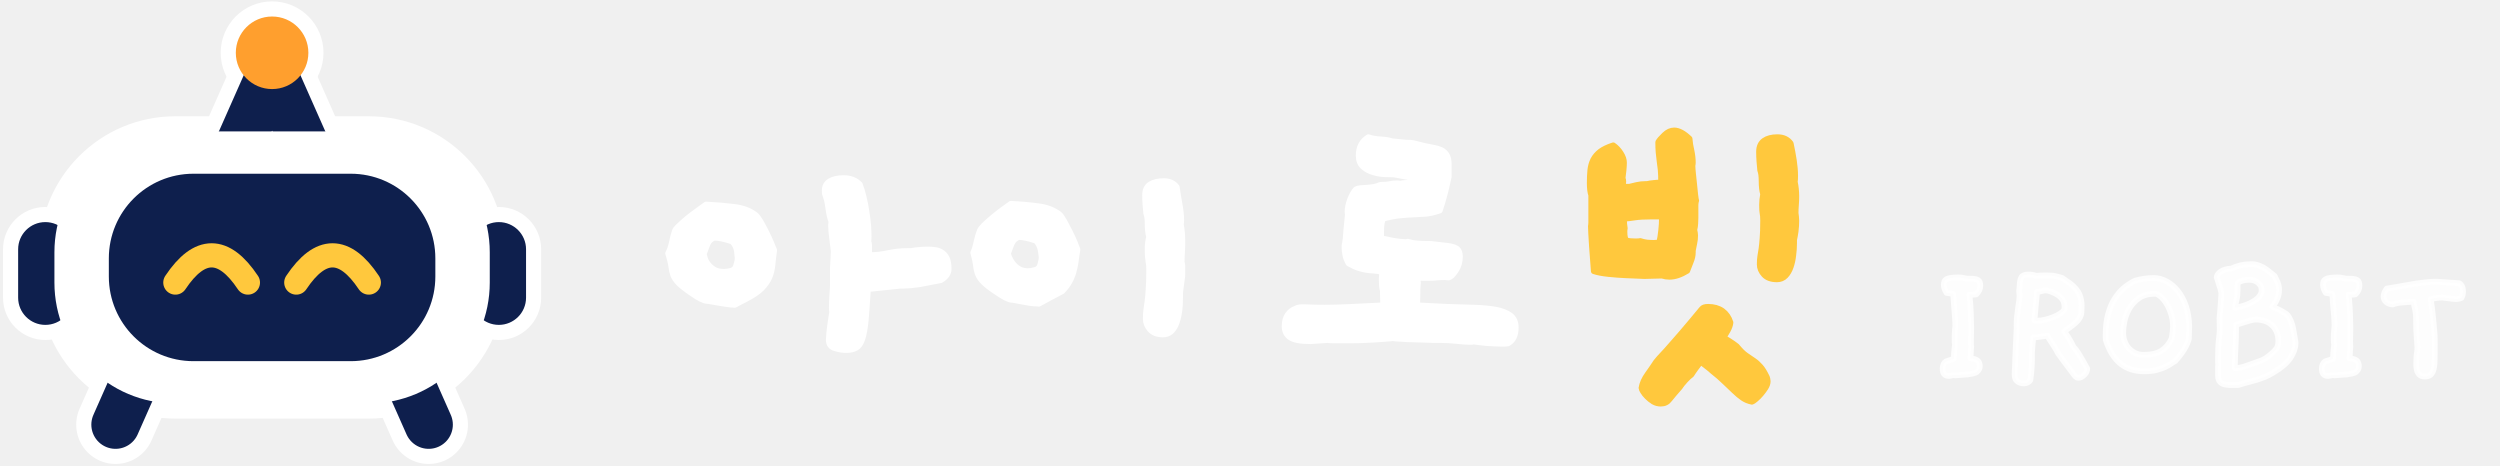
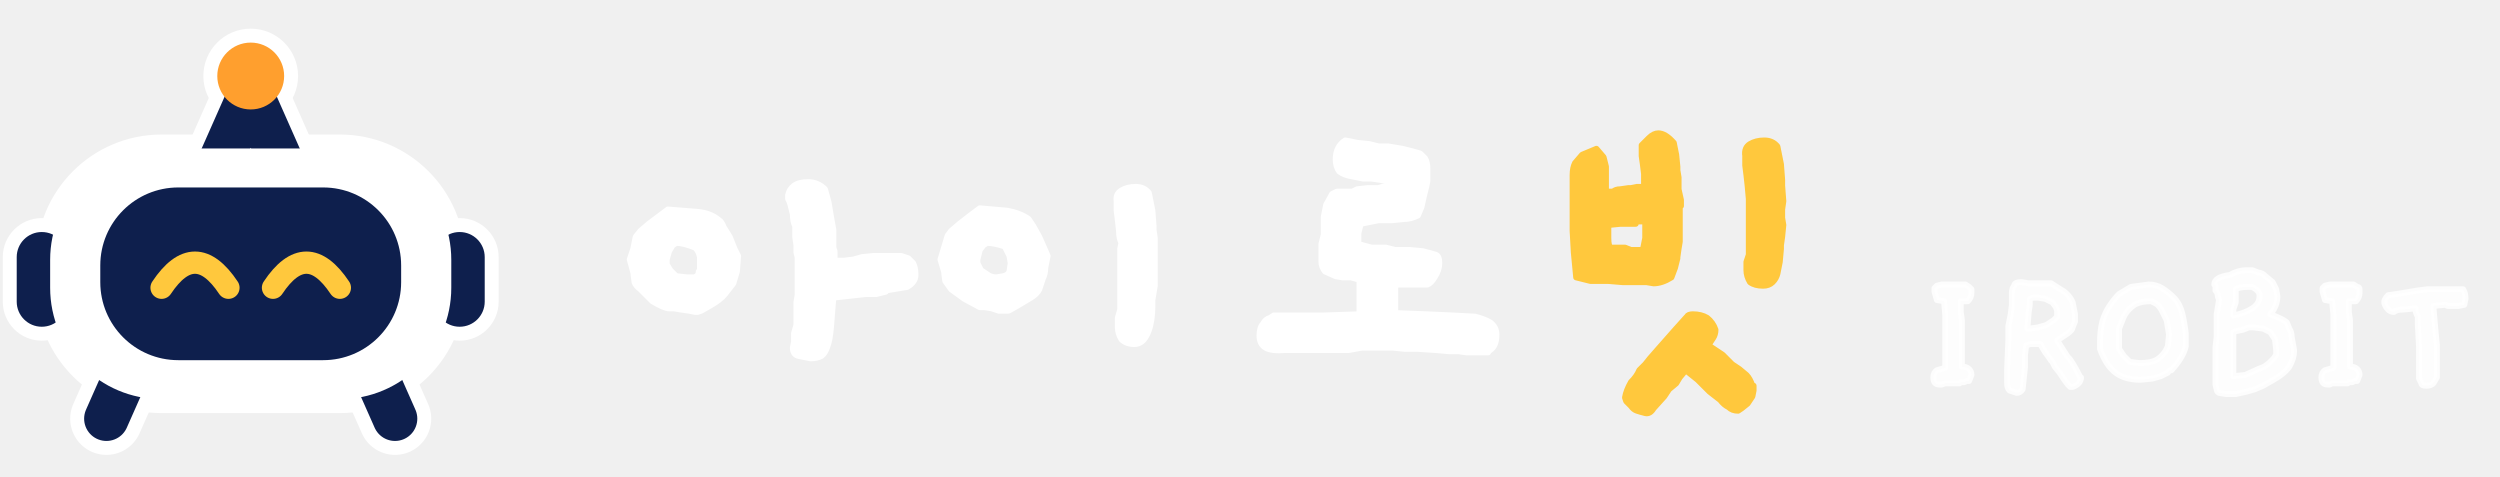
- <svg xmlns="http://www.w3.org/2000/svg" viewBox="0 0 215 40" role="img" aria-label="아이로빗">
-   <view id="wordmark" viewBox="55 0 159 40" preserveAspectRatio="xMinYMid meet" />
-   <view id="symbol" viewBox="0 0 48 40" preserveAspectRatio="xMidYMid meet" />
-   <g transform="translate(0 10) scale(0.26) translate(-10 -57)">
-     <g stroke="#FFFFFF" stroke-width="10" fill="#FFFFFF" stroke-linejoin="round">
+ <svg xmlns="http://www.w3.org/2000/svg" aria-label="아이로빗" viewBox="0 0 210 40">
+   <view id="wordmark" preserveAspectRatio="xMinYMid meet" viewBox="51 0 158 40" />
+   <view id="symbol" preserveAspectRatio="xMidYMid meet" viewBox="0 0 44 40" />
+   <g transform="translate(0 11.3) scale(0.234) translate(-10 -57)">
+     <g fill="#fff" stroke="#fff" stroke-linejoin="round" stroke-width="10">
      <circle cx="100" cy="36" r="12" />
-       <rect x="16" y="92" width="18" height="34" rx="9" />
-       <rect x="166" y="92" width="18" height="34" rx="9" />
-       <rect x="28" y="62" width="144" height="90" rx="40" />
+       <rect width="18" height="34" x="16" y="92" rx="9" />
+       <rect width="18" height="34" x="166" y="92" rx="9" />
+       <rect width="144" height="90" x="28" y="62" rx="40" />
    </g>
-     <line x1="100" y1="42" x2="48.21" y2="159" stroke="#FFFFFF" stroke-width="26" stroke-linecap="round" />
-     <line x1="100" y1="42" x2="151.79" y2="159" stroke="#FFFFFF" stroke-width="26" stroke-linecap="round" />
-     <line x1="100" y1="42" x2="48.21" y2="159" stroke="#0E1F4D" stroke-width="16" stroke-linecap="round" />
-     <line x1="100" y1="42" x2="151.79" y2="159" stroke="#0E1F4D" stroke-width="16" stroke-linecap="round" />
-     <circle cx="100" cy="36" r="12" fill="#FF9F2E" />
-     <rect x="16" y="92" width="18" height="34" rx="9" fill="#0E1F4D" />
-     <rect x="166" y="92" width="18" height="34" rx="9" fill="#0E1F4D" />
-     <rect x="28" y="62" width="144" height="90" rx="40" fill="#FFFFFF" />
-     <rect x="46" y="76" width="108" height="62" rx="28" fill="#0E1F4D" />
-     <path d="M68 112 Q80 94 92 112" stroke="#FFC83D" stroke-width="8" fill="none" stroke-linecap="round" />
-     <path d="M108 112 Q120 94 132 112" stroke="#FFC83D" stroke-width="8" fill="none" stroke-linecap="round" />
+     <path stroke="#fff" stroke-linecap="round" stroke-width="26" d="M100 42 48.2 159M100 42l51.8 117" />
+     <path stroke="#0e1f4d" stroke-linecap="round" stroke-width="16" d="M100 42 48.2 159M100 42l51.8 117" />
+     <circle cx="100" cy="36" r="12" fill="#ff9f2e" />
+     <rect width="18" height="34" x="16" y="92" fill="#0e1f4d" rx="9" />
+     <rect width="18" height="34" x="166" y="92" fill="#0e1f4d" rx="9" />
+     <rect width="144" height="90" x="28" y="62" fill="#fff" rx="40" />
+     <rect width="108" height="62" x="46" y="76" fill="#0e1f4d" rx="28" />
+     <path fill="none" stroke="#ffc83d" stroke-linecap="round" stroke-width="8" d="M68 112q12-18 24 0m16 0q12-18 24 0" />
  </g>
-   <path d="M79.09 24.44L80.91 24.09Q81.58 23.70 81.58 23.13L81.58 23.13Q81.58 22.52 81.41 22.18Q81.23 21.85 80.96 21.69Q80.69 21.53 80.38 21.50Q80.08 21.46 79.86 21.46L79.86 21.46Q79.41 21.46 79.02 21.50Q78.64 21.53 78.38 21.59L78.38 21.59L78.10 21.59Q77.58 21.59 77.17 21.64Q76.75 21.69 76.37 21.77Q75.98 21.85 75.60 21.90Q75.22 21.94 74.74 21.94L74.74 21.94L74.74 21.43Q74.74 21.24 74.74 21.08Q74.74 20.92 74.67 20.76L74.67 20.76Q74.70 20.66 74.70 20.34L74.70 20.34Q74.70 19.96 74.66 19.38Q74.61 18.81 74.51 18.18Q74.42 17.56 74.27 16.95Q74.13 16.34 73.94 15.86L73.94 15.86Q73.42 15.32 72.56 15.32L72.56 15.32Q71.79 15.32 71.36 15.59Q70.93 15.86 70.93 16.38L70.93 16.38Q70.93 16.57 70.94 16.65Q70.96 16.73 71.01 16.86Q71.06 16.98 71.12 17.22Q71.18 17.46 71.25 17.98L71.25 17.98Q71.34 18.65 71.50 19.03L71.50 19.03Q71.50 19.10 71.49 19.18Q71.47 19.26 71.47 19.35L71.47 19.35Q71.47 19.58 71.50 19.91Q71.54 20.25 71.58 20.60Q71.63 20.95 71.66 21.24Q71.70 21.53 71.70 21.62L71.70 21.62Q71.70 21.82 71.68 22.15Q71.66 22.49 71.63 23.03L71.63 23.03L71.63 24.34L71.63 24.47Q71.63 24.57 71.62 24.81Q71.60 25.05 71.58 25.37Q71.57 25.69 71.55 25.99Q71.54 26.30 71.54 26.49L71.54 26.49Q71.54 26.58 71.55 26.68Q71.57 26.78 71.57 26.84L71.57 26.84Q71.54 27 71.49 27.34Q71.44 27.67 71.39 28.02Q71.34 28.38 71.31 28.71Q71.28 29.05 71.28 29.24L71.28 29.24Q71.28 29.78 71.79 29.94Q72.30 30.10 72.78 30.10L72.78 30.10Q73.30 30.10 73.63 29.91Q73.97 29.72 74.16 29.14Q74.35 28.57 74.45 27.54Q74.54 26.52 74.64 24.86L74.64 24.86L77.42 24.57L77.65 24.57Q77.90 24.57 78.27 24.54Q78.64 24.50 79.09 24.44L79.09 24.44ZM66.58 21.53L66.58 21.53Q66.51 21.34 66.32 20.89Q66.13 20.44 65.89 19.96Q65.65 19.48 65.41 19.06Q65.17 18.65 64.98 18.49L64.98 18.49Q64.27 17.94 63.17 17.80Q62.06 17.66 60.72 17.59L60.72 17.59Q60.37 17.85 59.92 18.17Q59.47 18.49 59.07 18.82Q58.67 19.16 58.37 19.45Q58.06 19.74 58.03 19.90L58.03 19.90Q57.90 20.28 57.78 20.87Q57.65 21.46 57.46 21.78L57.46 21.78Q57.68 22.49 57.73 22.90Q57.78 23.32 57.90 23.66Q58.03 23.99 58.35 24.33Q58.67 24.66 59.47 25.21L59.47 25.21Q60.37 25.85 60.82 25.88L60.82 25.88L60.88 25.88Q60.91 25.88 61.18 25.93Q61.46 25.98 61.81 26.04Q62.16 26.10 62.50 26.15Q62.83 26.20 62.99 26.20L62.99 26.20Q63.15 26.20 63.17 26.22Q63.18 26.23 63.23 26.20Q63.28 26.17 63.46 26.07Q63.63 25.98 64.14 25.72L64.14 25.72Q65.07 25.24 65.52 24.78Q65.97 24.31 66.18 23.82Q66.38 23.32 66.43 22.76Q66.48 22.20 66.58 21.53ZM63.31 22.84L63.31 22.84Q63.22 23.19 62.88 23.29Q62.54 23.38 62.26 23.38L62.26 23.38Q61.74 23.38 61.41 23.18Q61.07 22.97 60.88 22.71Q60.69 22.46 60.61 22.18Q60.53 21.91 60.53 21.82L60.53 21.82L60.82 21.05Q60.94 20.76 61.10 20.63Q61.26 20.50 61.42 20.44L61.42 20.44Q62.00 20.44 62.96 20.76L62.96 20.76Q63.31 21.11 63.38 21.61Q63.44 22.10 63.44 22.20L63.44 22.20Q63.44 22.46 63.31 22.84Z" fill="#FFFFFF" stroke="#FFFFFF" stroke-width="0.5" stroke-linejoin="round" />
-   <path d="M101.62 22.55L101.62 22.55Q101.62 22.20 101.65 21.74Q101.68 21.27 101.68 20.79L101.68 20.79Q101.68 20.41 101.65 20.04Q101.62 19.67 101.55 19.32L101.55 19.32Q101.58 19.19 101.58 18.90L101.58 18.90Q101.58 18.33 101.44 17.58Q101.30 16.82 101.20 16.09L101.20 16.09Q100.82 15.58 100.08 15.58L100.08 15.58Q99.38 15.58 98.93 15.85Q98.48 16.12 98.48 16.79L98.48 16.79Q98.48 17.14 98.51 17.58Q98.54 18.01 98.58 18.36L98.58 18.36Q98.70 18.62 98.70 19.27Q98.70 19.93 98.83 20.38L98.83 20.38Q98.77 20.57 98.74 20.81Q98.70 21.05 98.70 21.34L98.70 21.34Q98.70 21.82 98.72 22.07Q98.74 22.33 98.77 22.50Q98.80 22.68 98.82 22.82Q98.83 22.97 98.83 23.22L98.83 23.22Q98.83 24.31 98.78 24.92Q98.74 25.53 98.69 25.91Q98.64 26.30 98.59 26.60Q98.54 26.90 98.54 27.42L98.54 27.42Q98.54 27.93 98.91 28.34Q99.28 28.76 100.02 28.76L100.02 28.76Q100.75 28.76 101.12 27.91Q101.49 27.06 101.49 25.50L101.49 25.50L101.49 25.14L101.65 23.93Q101.68 23.74 101.68 23.56Q101.68 23.38 101.68 23.22L101.68 23.22Q101.68 23.03 101.68 22.87Q101.68 22.71 101.62 22.55ZM92.66 21.46L92.66 21.46Q92.59 21.27 92.42 20.84Q92.24 20.41 92 19.93Q91.76 19.45 91.52 19.02Q91.28 18.58 91.09 18.42L91.09 18.42Q90.38 17.88 89.30 17.74Q88.21 17.59 86.93 17.53L86.93 17.53Q86.58 17.78 86.14 18.10Q85.71 18.42 85.31 18.76Q84.91 19.10 84.62 19.38Q84.34 19.67 84.27 19.83L84.27 19.83Q84.11 20.22 83.98 20.81Q83.86 21.40 83.70 21.72L83.70 21.72Q83.89 22.42 83.94 22.84Q83.98 23.26 84.11 23.59Q84.24 23.93 84.58 24.26Q84.91 24.60 85.68 25.11L85.68 25.11Q86.61 25.75 86.99 25.78L86.99 25.78L87.06 25.78Q87.09 25.78 87.34 25.83Q87.60 25.88 87.94 25.94Q88.27 26.01 88.61 26.06Q88.94 26.10 89.14 26.10L89.14 26.10Q89.30 26.10 89.31 26.12Q89.33 26.14 89.38 26.10Q89.42 26.07 89.60 25.98Q89.78 25.88 90.26 25.62L90.26 25.62L91.34 25.05Q91.73 24.66 91.95 24.26Q92.18 23.86 92.30 23.45Q92.43 23.03 92.50 22.54Q92.56 22.04 92.66 21.46ZM89.46 22.78L89.46 22.78Q89.36 23.13 89.02 23.22Q88.69 23.32 88.40 23.32L88.40 23.32Q87.95 23.32 87.63 23.13Q87.31 22.94 87.10 22.66Q86.90 22.39 86.80 22.15Q86.70 21.91 86.70 21.82L86.70 21.82L86.70 21.75L86.99 20.98Q87.12 20.70 87.28 20.57Q87.44 20.44 87.60 20.38L87.60 20.38Q88.14 20.38 89.10 20.70L89.10 20.70Q89.42 21.05 89.50 21.51Q89.58 21.98 89.58 22.14L89.58 22.14Q89.58 22.39 89.46 22.78Z" fill="#FFFFFF" stroke="#FFFFFF" stroke-width="0.5" stroke-linejoin="round" />
-   <path d="M129.68 29.53L129.68 29.53Q130.35 29.18 130.35 28.15L130.35 28.15Q130.35 27.48 129.89 27.13Q129.42 26.78 128.61 26.63Q127.79 26.49 126.72 26.46Q125.65 26.42 124.43 26.39L124.43 26.39L121.87 26.26Q121.87 25.98 121.89 25.66Q121.90 25.34 121.90 25.08L121.90 25.08L121.90 24.86Q121.90 24.73 121.92 24.60Q121.94 24.47 121.94 24.34L121.94 24.34Q121.94 24.22 121.92 24.10Q121.90 23.99 121.90 23.86L121.90 23.86Q122.16 23.90 122.37 23.90Q122.58 23.90 122.77 23.90L122.77 23.90Q123.25 23.90 123.62 23.86Q123.98 23.83 124.27 23.83L124.27 23.83Q124.34 23.83 124.43 23.85Q124.53 23.86 124.59 23.86L124.59 23.86Q124.85 23.80 125.20 23.27Q125.55 22.74 125.55 22.07L125.55 22.07Q125.55 21.56 125.26 21.37Q124.98 21.18 124.18 21.11L124.18 21.11L123.06 20.98Q122.61 20.98 122.34 20.97Q122.06 20.95 121.86 20.94Q121.65 20.92 121.47 20.89Q121.30 20.86 121.07 20.79L121.07 20.79Q121.01 20.82 120.85 20.82L120.85 20.82Q120.46 20.82 119.84 20.71Q119.22 20.60 118.77 20.50L118.77 20.50Q118.77 20.12 118.78 19.64Q118.80 19.16 118.93 18.81L118.93 18.81Q119.79 18.58 120.43 18.52Q121.07 18.46 121.60 18.44Q122.13 18.42 122.64 18.38Q123.15 18.33 123.82 18.10L123.82 18.10Q123.92 17.82 124.05 17.38Q124.18 16.95 124.29 16.50Q124.40 16.06 124.48 15.69Q124.56 15.32 124.59 15.19L124.59 15.19L124.59 14.17Q124.59 13.62 124.42 13.34Q124.24 13.05 123.94 12.90Q123.63 12.76 123.25 12.70Q122.86 12.63 122.45 12.54L122.45 12.54Q121.49 12.28 121.30 12.28L121.30 12.28L121.17 12.28Q120.91 12.28 120.51 12.23Q120.11 12.18 119.70 12.15L119.70 12.15Q119.34 12.02 118.74 11.99Q118.13 11.96 117.68 11.80L117.68 11.80Q116.85 12.31 116.85 13.37L116.85 13.37Q116.85 14.01 117.23 14.34Q117.62 14.68 118.13 14.82Q118.64 14.97 119.14 14.98Q119.63 15 119.89 15L119.89 15Q120.11 15.03 120.58 15.13Q121.04 15.22 121.46 15.29L121.46 15.29Q121.39 15.54 121.30 15.62Q121.20 15.70 121.09 15.72Q120.98 15.74 120.82 15.74Q120.66 15.74 120.46 15.80L120.46 15.80Q120.37 15.80 120.29 15.78Q120.21 15.77 120.14 15.77L120.14 15.77Q119.82 15.77 119.54 15.83Q119.25 15.90 118.70 15.90L118.70 15.90Q118.54 15.99 118.24 16.06Q117.94 16.12 117.62 16.14Q117.30 16.15 117.01 16.18Q116.72 16.22 116.62 16.28L116.62 16.28Q116.34 16.57 116.11 17.16Q115.89 17.75 115.89 18.23L115.89 18.23Q115.89 18.30 115.90 18.34Q115.92 18.39 115.92 18.46L115.92 18.46L115.79 19.74Q115.76 20.28 115.73 20.52Q115.70 20.76 115.68 20.86Q115.66 20.95 115.65 21.02Q115.63 21.08 115.63 21.27L115.63 21.27Q115.63 21.56 115.70 21.91Q115.76 22.26 115.98 22.65L115.98 22.65Q116.50 22.94 116.85 23.05Q117.20 23.16 117.52 23.21Q117.84 23.26 118.14 23.27Q118.45 23.29 118.86 23.38L118.86 23.38Q118.86 23.54 118.85 23.70Q118.83 23.86 118.83 24.02L118.83 24.02Q118.83 24.28 118.85 24.55Q118.86 24.82 118.93 24.98L118.93 24.98L118.93 25.24Q118.93 25.46 118.94 25.70Q118.96 25.94 118.96 26.26L118.96 26.26Q117.14 26.36 115.92 26.41Q114.70 26.46 113.94 26.46Q113.17 26.46 112.75 26.44Q112.34 26.42 112.10 26.42Q111.86 26.42 111.73 26.44Q111.60 26.46 111.41 26.55L111.41 26.55Q110.99 26.71 110.74 27.08Q110.48 27.45 110.48 28.06L110.48 28.06Q110.48 28.70 110.96 29.02Q111.44 29.34 112.72 29.34L112.72 29.34L114.16 29.24Q114.35 29.27 114.58 29.27Q114.80 29.27 115.06 29.27L115.06 29.27L116.14 29.27L116.34 29.27Q116.50 29.27 116.99 29.26Q117.49 29.24 118.05 29.21Q118.61 29.18 119.10 29.14Q119.60 29.11 119.76 29.08L119.76 29.08Q119.95 29.11 120.51 29.14Q121.07 29.18 121.65 29.19Q122.22 29.21 122.69 29.22Q123.15 29.24 123.18 29.24L123.18 29.24L123.76 29.24Q124.59 29.24 125.28 29.32Q125.97 29.40 126.42 29.40L126.42 29.40Q126.64 29.40 126.74 29.37L126.74 29.37Q126.90 29.40 127.20 29.43Q127.50 29.46 127.84 29.50Q128.18 29.53 128.53 29.54Q128.88 29.56 129.17 29.56L129.17 29.56Q129.55 29.56 129.68 29.53Z" fill="#FFFFFF" stroke="#FFFFFF" stroke-width="0.5" stroke-linejoin="round" />
-   <path d="M154.42 18.33L154.42 18.33Q154.42 17.98 154.45 17.62Q154.48 17.27 154.48 16.89L154.48 16.89Q154.48 16.25 154.35 15.64L154.35 15.64Q154.38 15.48 154.38 15.13L154.38 15.13Q154.38 14.52 154.27 13.80Q154.16 13.08 154 12.34L154 12.34Q153.62 11.80 152.85 11.80L152.85 11.80Q152.14 11.80 151.71 12.10Q151.28 12.41 151.28 13.05L151.28 13.05Q151.28 13.43 151.31 13.86Q151.34 14.30 151.38 14.65L151.38 14.65Q151.50 14.94 151.50 15.59Q151.50 16.25 151.63 16.70L151.63 16.70Q151.54 17.18 151.54 17.62L151.54 17.62Q151.54 18.14 151.58 18.33Q151.63 18.52 151.63 18.97L151.63 18.97Q151.63 19.96 151.58 20.50Q151.54 21.05 151.49 21.40Q151.44 21.75 151.39 22.02Q151.34 22.30 151.34 22.74L151.34 22.74Q151.34 23.22 151.71 23.62Q152.08 24.02 152.82 24.02L152.82 24.02Q153.26 24.02 153.55 23.72Q153.84 23.42 154 22.95Q154.16 22.49 154.22 21.94Q154.29 21.40 154.29 20.89L154.29 20.89L154.29 20.63Q154.35 20.38 154.42 19.90Q154.48 19.42 154.48 18.97L154.48 18.97Q154.48 18.81 154.46 18.65Q154.45 18.49 154.42 18.33ZM145.87 17.24L145.87 17.24Q145.84 17.18 145.79 16.78Q145.74 16.38 145.70 15.90Q145.65 15.42 145.60 14.95Q145.55 14.49 145.55 14.26L145.55 14.26Q145.55 14.20 145.57 14.12Q145.58 14.04 145.58 13.98L145.58 13.98Q145.58 13.50 145.46 12.94Q145.33 12.38 145.30 11.93L145.30 11.93Q144.56 11.22 143.98 11.22L143.98 11.22Q143.54 11.22 143.14 11.61Q142.74 11.99 142.61 12.22L142.61 12.22Q142.61 12.73 142.64 13.08Q142.67 13.43 142.72 13.80Q142.77 14.17 142.82 14.60Q142.86 15.03 142.86 15.70L142.86 15.70Q142.54 15.70 142.21 15.74Q141.87 15.77 141.65 15.83L141.65 15.83L141.49 15.83Q141.14 15.83 140.77 15.91Q140.40 15.99 140.14 16.06L140.14 16.06L139.98 16.06L139.57 16.06Q139.57 15.96 139.58 15.83Q139.60 15.70 139.60 15.61L139.60 15.61Q139.60 15.45 139.54 15.32L139.54 15.32Q139.57 15.06 139.62 14.65Q139.66 14.23 139.66 13.98L139.66 13.98Q139.66 13.62 139.39 13.19Q139.12 12.76 138.74 12.50L138.74 12.50Q138.03 12.73 137.63 13.03Q137.23 13.34 137.02 13.74Q136.82 14.14 136.77 14.63Q136.72 15.13 136.72 15.74L136.72 15.74Q136.72 16.41 136.85 16.79L136.85 16.79L136.85 17.21L136.85 18.65Q136.85 18.90 136.85 19.10Q136.85 19.29 136.82 19.45L136.82 19.45Q136.82 19.80 136.91 21.18L136.91 21.18L137.07 23.32Q137.55 23.48 138.32 23.56Q139.09 23.64 139.79 23.67Q140.50 23.70 140.98 23.72Q141.46 23.74 141.39 23.74L141.39 23.74Q141.78 23.74 142.14 23.72Q142.51 23.70 142.93 23.70L142.93 23.70Q143.25 23.80 143.57 23.80L143.57 23.80Q144.27 23.80 145.10 23.29L145.10 23.29Q145.26 22.87 145.42 22.47Q145.58 22.07 145.58 21.72L145.58 21.72L145.58 21.56Q145.65 21.21 145.71 20.90Q145.78 20.60 145.78 20.25L145.78 20.25Q145.78 20.09 145.71 19.77L145.71 19.77Q145.78 19.48 145.79 19.22Q145.81 18.97 145.81 18.71L145.81 18.71L145.81 18.01Q145.81 17.82 145.81 17.62Q145.81 17.43 145.87 17.24ZM151.95 32.44L151.95 32.44Q151.66 31.83 151.39 31.53Q151.12 31.22 150.82 31.02Q150.51 30.81 150.16 30.57Q149.81 30.33 149.36 29.78L149.36 29.78Q149.04 29.53 148.75 29.35Q148.46 29.18 148.21 29.02L148.21 29.02Q148.40 28.76 148.59 28.41Q148.78 28.06 148.82 27.74L148.82 27.74Q148.62 27.10 148.13 26.74Q147.63 26.39 146.90 26.39L146.90 26.39Q146.48 26.39 146.35 26.58L146.35 26.58L145.52 27.58Q144.53 28.76 144.03 29.32Q143.54 29.88 143.30 30.15Q143.06 30.42 142.90 30.58Q142.74 30.74 142.42 31.13L142.42 31.13Q142.13 31.58 141.70 32.18Q141.26 32.79 141.17 33.37L141.17 33.37Q141.17 33.46 141.30 33.67Q141.42 33.88 141.66 34.12Q141.90 34.36 142.19 34.54Q142.48 34.71 142.83 34.71L142.83 34.71Q143.31 34.71 143.58 34.34Q143.86 33.98 144.46 33.30L144.46 33.30Q144.62 33.05 144.93 32.71Q145.23 32.38 145.46 32.22L145.46 32.22Q145.58 32.02 145.82 31.69Q146.06 31.35 146.29 31.10L146.29 31.10Q146.51 31.32 146.82 31.54Q147.12 31.77 147.25 31.90L147.25 31.90Q147.86 32.38 148.30 32.81Q148.75 33.24 149.14 33.61Q149.52 33.98 149.87 34.22Q150.22 34.46 150.67 34.55L150.67 34.55Q150.77 34.52 150.99 34.33Q151.22 34.14 151.44 33.88Q151.66 33.62 151.84 33.34Q152.02 33.05 152.02 32.79L152.02 32.79Q152.02 32.70 152 32.62Q151.98 32.54 151.95 32.44ZM141.94 18.62L142.93 18.62Q142.93 19.29 142.86 19.85Q142.80 20.41 142.70 20.86L142.70 20.86Q142.61 20.86 142.50 20.87Q142.38 20.89 142.22 20.89L142.22 20.89Q141.94 20.89 141.63 20.86Q141.33 20.82 141.07 20.73L141.07 20.73Q140.94 20.76 140.66 20.76L140.66 20.76Q140.11 20.76 139.90 20.68Q139.70 20.60 139.70 19.90L139.70 19.90Q139.70 19.83 139.71 19.77Q139.73 19.70 139.73 19.64L139.73 19.64Q139.70 19.48 139.68 19.26Q139.66 19.03 139.66 18.81L139.66 18.81Q140.08 18.78 140.59 18.70Q141.10 18.62 141.94 18.62L141.94 18.62Z" fill="#FFC83D" stroke="#FFC83D" stroke-width="0.5" stroke-linejoin="round" />
-   <path d="M170.08 31.91L170.08 31.91Q170.03 31.99 169.90 32.05Q169.78 32.10 169.64 32.13Q169.50 32.15 169.38 32.17Q169.26 32.18 169.25 32.20L169.25 32.20Q169.04 32.22 168.77 32.23Q168.50 32.25 168.13 32.28L168.13 32.28Q168.08 32.26 168.00 32.26L168.00 32.26Q167.94 32.26 167.81 32.30Q167.68 32.33 167.60 32.33L167.60 32.33Q167.07 32.33 167.07 31.72L167.07 31.72Q167.07 31.26 167.36 31.08L167.36 31.08L168.03 30.86Q168.03 30.42 168.13 29.62L168.13 29.62Q168.11 29.54 168.10 29.44Q168.10 29.34 168.10 29.21L168.10 29.21Q168.10 28.65 168.13 28.34Q168.16 28.04 168.16 28.01L168.16 28.01Q168.16 27.86 168.15 27.68Q168.14 27.50 168.12 27.18Q168.10 26.87 168.06 26.41Q168.02 25.94 167.97 25.27L167.97 25.27L167.41 25.19Q167.17 24.81 167.17 24.50L167.17 24.50Q167.17 24.33 167.22 24.21Q167.26 24.09 167.40 24.01Q167.54 23.93 167.78 23.90Q168.03 23.86 168.43 23.86L168.43 23.86Q168.64 23.86 168.82 23.90Q168.99 23.93 169.12 23.96L169.12 23.96Q169.50 23.96 169.74 23.98Q169.98 24.01 170.10 24.08Q170.22 24.15 170.26 24.27Q170.30 24.39 170.30 24.58L170.30 24.58Q170.30 24.98 169.95 25.32L169.95 25.32Q169.89 25.34 169.38 25.34L169.38 25.34Q169.39 25.58 169.41 25.75Q169.42 25.93 169.45 26.21Q169.47 26.49 169.49 26.94Q169.50 27.40 169.52 28.18L169.52 28.18Q169.52 28.55 169.51 28.82Q169.50 29.08 169.50 29.29L169.50 29.29Q169.50 29.70 169.52 29.75L169.52 29.75L169.46 30.81Q169.92 30.87 170.09 31.03Q170.26 31.19 170.26 31.51L170.26 31.51Q170.26 31.74 170.08 31.91Z" fill="#FFFFFF" stroke="#FFFFFF" stroke-width="0.5" stroke-linejoin="round" fill-opacity="0.85" stroke-opacity="0.85" />
-   <path d="M179.50 31.70L179.50 31.70Q179.50 31.99 179.25 32.24Q178.99 32.49 178.74 32.49L178.74 32.49Q178.61 32.49 178.53 32.41L178.53 32.41Q178.51 32.41 178.38 32.25Q178.26 32.09 178.08 31.85Q177.90 31.61 177.70 31.34Q177.49 31.06 177.31 30.82Q177.14 30.58 177.03 30.43Q176.93 30.28 176.94 30.30L176.94 30.30Q176.91 30.20 176.78 29.99Q176.66 29.78 176.50 29.55Q176.35 29.32 176.22 29.12Q176.10 28.92 176.08 28.87L176.08 28.87Q176.05 28.87 175.90 28.90Q175.76 28.92 175.58 28.94Q175.41 28.97 175.22 28.99Q175.04 29.02 174.94 29.02L174.94 29.02L174.86 29.02Q174.82 29.51 174.78 29.83Q174.75 30.15 174.75 30.31L174.75 30.31L174.75 30.81Q174.75 31.67 174.61 32.68L174.61 32.68Q174.42 32.97 174.05 32.97L174.05 32.97Q173.73 32.97 173.50 32.80Q173.26 32.63 173.26 32.22L173.26 32.22Q173.26 32.09 173.27 31.90Q173.28 31.72 173.29 31.53Q173.30 31.34 173.30 31.18Q173.31 31.03 173.31 30.98L173.31 30.98L173.31 30.90L173.42 28.49Q173.44 28.28 173.43 27.98Q173.42 27.67 173.46 27.27L173.46 27.27L173.58 26.31Q173.68 25.82 173.68 25.46L173.68 25.46Q173.68 25.35 173.67 25.25Q173.66 25.14 173.65 25.03L173.65 25.03Q173.65 25.03 173.70 24.47L173.70 24.47Q173.71 24.09 173.84 23.85Q173.97 23.61 174.45 23.61L174.45 23.61Q174.78 23.61 175.12 23.72L175.12 23.72Q175.44 23.69 175.69 23.69Q175.94 23.69 176.11 23.69L176.11 23.69Q176.27 23.69 176.40 23.70Q176.53 23.70 176.66 23.73Q176.78 23.75 176.94 23.79Q177.10 23.83 177.33 23.90L177.33 23.90L178.03 24.38Q178.62 24.84 178.82 25.30Q179.02 25.77 179.02 26.28L179.02 26.28Q179.02 26.63 179.00 26.88Q178.98 27.13 178.83 27.37Q178.69 27.61 178.38 27.86Q178.08 28.12 177.52 28.50L177.52 28.50Q177.89 28.97 178.35 29.88L178.35 29.88Q178.64 30.10 179.50 31.70ZM177.54 26.60L177.54 26.60Q177.55 26.54 177.55 26.42L177.55 26.42Q177.55 26.26 177.52 26.10Q177.49 25.93 177.38 25.76Q177.26 25.59 177.05 25.42Q176.83 25.26 176.45 25.10L176.45 25.10Q176.11 24.97 175.89 24.97L175.89 24.97Q175.82 24.98 175.71 25L175.71 25Q175.62 25.03 175.47 25.06Q175.33 25.08 175.15 25.11L175.15 25.11Q175.17 25.21 175.17 25.30Q175.17 25.38 175.14 25.62Q175.12 25.86 175.07 26.31Q175.02 26.76 174.96 27.56L174.96 27.56Q175.02 27.58 175.09 27.58Q175.15 27.58 175.22 27.58L175.22 27.58Q175.52 27.58 175.90 27.49Q176.27 27.40 176.61 27.26Q176.94 27.13 177.20 26.95Q177.46 26.78 177.54 26.60Z" fill="#FFFFFF" stroke="#FFFFFF" stroke-width="0.5" stroke-linejoin="round" fill-opacity="0.85" stroke-opacity="0.85" />
-   <path d="M188.27 28.02L188.24 29.14Q188.03 29.98 187.06 31.06L187.06 31.06Q186.93 31.11 186.73 31.26Q186.53 31.40 186.22 31.55Q185.90 31.70 185.46 31.82Q185.01 31.93 184.40 31.93L184.40 31.93Q183.18 31.93 182.37 31.28Q181.55 30.63 181.10 29.24L181.10 29.24Q181.09 29.13 181.09 29.02Q181.09 28.90 181.09 28.78L181.09 28.78Q181.09 27.78 181.30 27.02Q181.50 26.26 181.86 25.70Q182.21 25.14 182.66 24.76Q183.12 24.38 183.62 24.14L183.62 24.14Q184.43 23.91 185.22 23.91L185.22 23.91Q185.78 23.91 186.32 24.20Q186.86 24.49 187.29 25.02Q187.71 25.54 187.98 26.30Q188.24 27.06 188.27 28.02L188.27 28.02ZM186.77 29.10L186.77 29.10Q186.88 28.44 186.88 28.07L186.88 28.07Q186.88 27.46 186.70 26.95Q186.53 26.44 186.29 26.06Q186.05 25.69 185.78 25.47Q185.52 25.26 185.34 25.26L185.34 25.26Q184.50 25.26 183.96 25.63Q183.42 26.01 183.12 26.54Q182.82 27.06 182.70 27.64Q182.59 28.22 182.59 28.62L182.59 28.62Q182.59 28.98 182.71 29.33Q182.83 29.67 183.06 29.94Q183.30 30.20 183.62 30.36Q183.94 30.52 184.35 30.52L184.35 30.52Q185.33 30.52 185.89 30.16Q186.45 29.80 186.77 29.10Z" fill="#FFFFFF" stroke="#FFFFFF" stroke-width="0.5" stroke-linejoin="round" fill-opacity="0.85" stroke-opacity="0.85" />
-   <path d="M197.22 28.31L197.41 29.43L197.41 29.54Q197.41 30.10 196.98 30.77Q196.54 31.43 195.50 32.04L195.50 32.04Q195.10 32.28 194.77 32.42Q194.43 32.55 194.09 32.66Q193.74 32.76 193.36 32.86Q192.98 32.95 192.50 33.11L192.50 33.11L191.68 33.11Q191.30 33.08 191.10 32.98Q190.91 32.87 190.83 32.70Q190.75 32.54 190.75 32.30Q190.75 32.06 190.75 31.74L190.75 31.74Q190.75 31.64 190.75 31.54Q190.75 31.45 190.77 31.34L190.77 31.34Q190.75 31.26 190.75 31.16Q190.75 31.06 190.75 30.94L190.75 30.94Q190.75 29.85 190.82 29.24Q190.90 28.63 190.90 28.30L190.90 28.30Q190.90 28.10 190.89 27.88Q190.88 27.66 190.88 27.38L190.88 27.38Q190.91 26.95 190.96 26.41Q191.01 25.86 191.04 25.19L191.04 25.19Q191.02 25.06 190.96 24.85Q190.90 24.63 190.82 24.42Q190.75 24.20 190.70 24.03Q190.64 23.86 190.64 23.86L190.64 23.86Q190.64 23.61 190.97 23.37Q191.30 23.13 191.89 23.10L191.89 23.10Q192.70 22.73 193.41 22.73L193.41 22.73Q193.47 22.73 193.60 22.72Q193.73 22.71 193.92 22.74Q194.11 22.78 194.38 22.88Q194.64 22.98 194.96 23.21L194.96 23.21L195.62 23.74L195.86 24.25Q196.00 24.58 196.00 24.92L196.00 24.92Q196.00 25.69 195.42 26.38L195.42 26.38Q196.51 26.84 196.75 27.13L196.75 27.13Q196.88 27.30 197.01 27.59Q197.14 27.88 197.22 28.31L197.22 28.31ZM194.46 24.66L194.46 24.66Q194.45 24.62 194.38 24.51Q194.30 24.41 194.18 24.30Q194.05 24.20 193.87 24.13Q193.70 24.06 193.47 24.06L193.47 24.06Q192.78 24.06 192.46 24.33L192.46 24.33Q192.43 24.44 192.43 24.58Q192.43 24.73 192.43 24.92Q192.43 25.11 192.41 25.38Q192.38 25.64 192.30 25.99L192.30 25.99Q192.21 26.38 192.21 26.47L192.21 26.47Q193.22 26.30 193.86 25.88Q194.50 25.46 194.50 24.97L194.50 24.97Q194.50 24.89 194.49 24.82Q194.48 24.74 194.46 24.66ZM195.87 29.80L195.87 29.80Q195.94 29.61 195.94 29.35L195.94 29.35Q195.94 28.87 195.78 28.51Q195.62 28.15 195.35 27.93Q195.09 27.70 194.74 27.59Q194.38 27.48 194.00 27.48L194.00 27.48Q193.84 27.48 193.59 27.54Q193.34 27.61 193.08 27.69Q192.82 27.77 192.60 27.84Q192.38 27.91 192.30 27.93L192.30 27.93L192.30 28.30Q192.30 28.73 192.29 29.06Q192.27 29.38 192.26 29.74Q192.24 30.10 192.22 30.55Q192.21 31 192.19 31.66L192.19 31.66L192.27 31.66Q192.64 31.66 193.20 31.46L193.20 31.46L194.40 31.03Q194.59 30.97 194.83 30.82Q195.07 30.66 195.28 30.48Q195.49 30.30 195.66 30.12Q195.82 29.94 195.87 29.80Z" fill="#FFFFFF" stroke="#FFFFFF" stroke-width="0.5" stroke-linejoin="round" fill-opacity="0.85" stroke-opacity="0.85" />
-   <path d="M202.69 31.91L202.69 31.91Q202.64 31.99 202.51 32.05Q202.38 32.10 202.25 32.13Q202.11 32.15 201.99 32.17Q201.87 32.18 201.86 32.20L201.86 32.20Q201.65 32.22 201.38 32.23Q201.10 32.25 200.74 32.28L200.74 32.28Q200.69 32.26 200.61 32.26L200.61 32.26Q200.54 32.26 200.42 32.30Q200.29 32.33 200.21 32.33L200.21 32.33Q199.68 32.33 199.68 31.72L199.68 31.72Q199.68 31.26 199.97 31.08L199.97 31.08L200.64 30.86Q200.64 30.42 200.74 29.62L200.74 29.62Q200.72 29.54 200.71 29.44Q200.70 29.34 200.70 29.21L200.70 29.21Q200.70 28.65 200.74 28.34Q200.77 28.04 200.77 28.01L200.77 28.01Q200.77 27.86 200.76 27.68Q200.75 27.50 200.73 27.18Q200.70 26.87 200.66 26.41Q200.62 25.94 200.58 25.27L200.58 25.27L200.02 25.19Q199.78 24.81 199.78 24.50L199.78 24.50Q199.78 24.33 199.82 24.21Q199.87 24.09 200.01 24.01Q200.14 23.93 200.39 23.90Q200.64 23.86 201.04 23.86L201.04 23.86Q201.25 23.86 201.42 23.90Q201.60 23.93 201.73 23.96L201.73 23.96Q202.11 23.96 202.35 23.98Q202.59 24.01 202.71 24.08Q202.83 24.15 202.87 24.27Q202.91 24.39 202.91 24.58L202.91 24.58Q202.91 24.98 202.56 25.32L202.56 25.32Q202.50 25.34 201.98 25.34L201.98 25.34Q202.00 25.58 202.02 25.75Q202.03 25.93 202.06 26.21Q202.08 26.49 202.10 26.94Q202.11 27.40 202.13 28.18L202.13 28.18Q202.13 28.55 202.12 28.82Q202.11 29.08 202.11 29.29L202.11 29.29Q202.11 29.70 202.13 29.75L202.13 29.75L202.06 30.81Q202.53 30.87 202.70 31.03Q202.86 31.19 202.86 31.51L202.86 31.51Q202.86 31.74 202.69 31.91Z" fill="#FFFFFF" stroke="#FFFFFF" stroke-width="0.5" stroke-linejoin="round" fill-opacity="0.85" stroke-opacity="0.85" />
-   <path d="M211.68 25.62L211.68 25.62Q211.46 25.72 211.18 25.72L211.18 25.72Q211.10 25.72 210.95 25.70Q210.80 25.69 210.62 25.66Q210.45 25.64 210.28 25.62Q210.11 25.59 210.03 25.59L210.03 25.59Q209.52 25.59 209.04 25.74L209.04 25.74Q209.14 26.34 209.20 26.92Q209.26 27.50 209.31 28Q209.36 28.50 209.38 28.91Q209.39 29.32 209.39 29.61L209.39 29.61Q209.39 30.33 209.38 30.85Q209.38 31.37 209.30 31.71Q209.22 32.06 209.04 32.22Q208.86 32.38 208.53 32.38L208.53 32.38Q208.21 32.38 208.06 32.21Q207.90 32.04 207.85 31.81Q207.79 31.58 207.80 31.32Q207.81 31.06 207.81 30.89L207.81 30.89Q207.81 30.58 207.86 30.34Q207.90 30.09 207.90 29.86L207.90 29.86Q207.90 29.75 207.84 29.06Q207.78 28.36 207.78 27.30L207.78 27.30Q207.78 26.95 207.70 26.61Q207.63 26.26 207.55 25.94L207.55 25.94L206.61 26.01Q206.03 26.06 205.81 26.18L205.81 26.18Q205.47 26.18 205.23 25.99Q204.99 25.80 204.99 25.50L204.99 25.50Q204.99 25.19 205.26 24.82L205.26 24.82Q205.34 24.81 205.98 24.70Q206.62 24.60 207.82 24.38L207.82 24.38L208.62 24.28Q209.01 24.23 209.36 24.23L209.36 24.23L209.60 24.23L211.49 24.36Q211.82 24.55 211.82 25.08L211.82 25.08Q211.82 25.37 211.68 25.62Z" fill="#FFFFFF" stroke="#FFFFFF" stroke-width="0.5" stroke-linejoin="round" fill-opacity="0.85" stroke-opacity="0.85" />
+   <path fill="#fff" stroke="#fff" stroke-linejoin="round" stroke-width=".5" d="m74.4 24.4 1.8-.3q.7-.4.7-1t-.2-1l-.4-.4-.6-.2h-2.3l-1 .1-.7.2-.8.1h-.8v-.8l-.1-.3v-1.5l-.2-1.1-.2-1.2-.3-1.1q-.6-.6-1.4-.6t-1.2.3-.5.8v.3l.1.2.1.3.2.8q0 .6.2 1v.9l.1.7v.6l.1.4v3.2l-.1.6v1.9l-.2.7v.7l-.1.5q0 .6.5.7l1 .2q.5 0 .9-.2.3-.2.5-.8.2-.5.3-1.6L70 25l2.7-.3h.9l.8-.2ZM62 21.5l-.3-.6-.4-1-.5-.8q-.2-.5-.4-.6-.7-.6-1.8-.7l-2.5-.2-.8.6-.8.6-.7.6-.4.5-.2 1-.3.9.3 1.1.1.8q.1.3.5.6l1 1q1 .6 1.4.6h.4l.6.1.7.1.5.1h.2l.3-.1.7-.4q.9-.5 1.3-1t.7-.9l.3-1zm-3.3 1.3q0 .4-.4.5h-.6l-.9-.1-.5-.5-.3-.5v-.4l.2-.7.3-.5.3-.2q.6 0 1.6.4.3.3.4.8v1.2Zm38.3-.2V20l-.1-.7V19l-.1-1.3-.3-1.5q-.4-.5-1.1-.5t-1.2.3-.4.9v.8l.1.8.1.9q0 .6.2 1l-.1.5V26l-.2.7v.8q0 .5.3 1 .4.4 1.1.4t1.1-.9.4-2.4v-.4L97 24zm-9-1.1-.3-.7-.4-.9-.5-.9-.4-.6q-.7-.5-1.8-.7l-2.3-.2-.8.6-.9.7-.7.6-.3.4-.3 1-.3 1 .3 1 .1.8.5.7 1.1.8 1.3.7h.4l.6.1.6.2h.8l.2-.1.7-.4 1-.6q.5-.3.7-.7l.3-.9q.2-.4.2-.9zm-3.2 1.3q-.1.3-.5.4l-.6.1q-.4 0-.7-.2l-.6-.4-.3-.6v-.3l.2-.8.3-.4.3-.2q.6 0 1.5.3l.4.8.1.6zm40.2 6.7q.7-.3.7-1.4 0-.6-.5-1-.5-.3-1.3-.5l-1.9-.1-2.2-.1-2.6-.1v-2.4h2.7q.3-.1.6-.6.4-.6.4-1.2t-.3-.7-1.1-.3l-1.1-.1h-1.2l-.4-.1-.4-.1h-1.2l-1.1-.3v-.9l.2-.8 1.5-.3h1.1l1-.1q.6 0 1.2-.3l.3-.7.2-.9.2-.8.1-.5v-1q0-.6-.2-.9l-.4-.4-.7-.2-.8-.2-1.2-.2h-.8l-.8-.2-1-.1-1-.2q-.8.5-.8 1.6 0 .6.3 1 .4.3 1 .4l1 .2h.7l.7.1.9.2q0 .2-.2.3l-.2.1h-.3l-.3.1h-.9l-.9.1-.4.2h-1.3l-.4.2-.5.9-.2 1v1.5l-.2.8V22q0 .4.3.8l.9.4.6.1h.7l.7.2v2.9l-3 .1H107l-.3.2q-.4.1-.6.5-.3.3-.3 1t.5 1 1.7.2h5.3l1.1-.2h2.6l1 .1h1.1l1.5.1 1.1.1h.8l.7.1h1.8Z" />
+   <path fill="#ffc83d" stroke="#ffc83d" stroke-linejoin="round" stroke-width=".5" d="M149.7 18.3v-.7l.1-.7-.1-1.3v-.5l-.1-1.3-.3-1.5q-.4-.5-1.1-.5t-1.2.3-.4 1v.8l.1.8.1.9.1 1.1v4.7l-.2.6v.7q0 .5.3 1 .4.3 1.1.3.5 0 .8-.3t.4-.7l.2-1 .1-1.1v-.3l.1-.7.1-1zm-8.5-1v-.5l-.2-.9v-1l-.1-.6V14l-.1-1-.2-1q-.7-.8-1.3-.8-.4 0-.8.4l-.6.6v.9l.1.7.1.8v1.1h-.6l-.5.1h-.2l-.7.1q-.4 0-.6.2h-.6V14l-.2-.8-.6-.7-1.2.5-.6.7q-.2.4-.2 1v4.7l.1 1.8.2 2.1 1.2.3h1.5l1.2.1h2l.6.1q.7 0 1.5-.5l.3-.8.2-.8v-.1l.1-.7.1-.6v-3.1Zm6 15.1q-.2-.6-.5-.9l-.6-.5-.6-.4-.8-.8-.6-.4-.6-.4.4-.6q.2-.3.2-.7-.2-.6-.7-1-.5-.3-1.2-.3-.4 0-.5.2l-.9 1-1.5 1.7-.7.8-.4.5-.5.5q-.2.5-.7 1-.4.7-.5 1.3l.1.3.4.4q.2.3.5.4t.7.2.7-.4l.9-1 .4-.6.6-.5.3-.5.5-.6.5.4.5.4 1 1 .9.7q.3.4.7.6.3.3.8.3l.3-.2.5-.4.4-.6.1-.5v-.4Zm-10-13.8h1V20l-.2 1h-1l-.5-.2h-1.2q-.2-.1-.2-.8v-1.1l1-.1h1.3Z" />
+   <path fill="#fff" fill-opacity=".85" stroke="#fff" stroke-linejoin="round" stroke-opacity=".85" stroke-width=".5" d="M165.4 32h-.2l-.2.1h-.3l-.1.1h-1.2l-.3.1h-.2q-.5 0-.5-.6 0-.4.3-.6l.7-.2v-4.5l-.1-1.1-.6-.1-.2-.7v-.3l.2-.2.4-.1h2l.3.2.2.2v.3q0 .4-.3.7h-.6v.9l.1.7v3.9q.4 0 .6.2t.2.5zm9.4-.3q0 .3-.2.5t-.5.3h-.2l-.2-.2-.3-.4-.4-.6-.4-.5-.2-.4-.1-.1-.2-.3-.3-.4-.3-.5-.1-.2h-.9l-.2.1h-.1l-.1.8v1l-.2 1.9q-.2.3-.5.3l-.6-.2q-.2-.2-.2-.6V31l.1-2.4v-1.2l.2-1 .1-.8v-1q0-.4.2-.6 0-.3.6-.3l.6.1h1.9l.3.2.8.5q.5.4.7.9l.2 1v.6l-.2.5q0 .2-.4.5l-.9.6.9 1.4q.3.2 1.1 1.8Zm-2-5.1v-.5l-.1-.3-.3-.4-.6-.3-.6-.1h-.4l-.3.1v.5l-.1.7-.1 1.3h.2l.7-.1.7-.2.6-.4zm10.8 1.4v1.1q-.2.9-1.2 2-.2 0-.3.2l-.6.3-.7.2-1 .1q-1.3 0-2.1-.6t-1.3-2v-.5q0-1 .2-1.8.2-.7.6-1.3t.8-1l1-.6 1.5-.2q.6 0 1.1.3t1 .8.7 1.3.3 1.7Zm-1.5 1.1.1-1-.2-1.2-.4-.8q-.2-.4-.5-.6l-.4-.2q-.9 0-1.4.3-.6.4-.9 1l-.4 1v1.7l.4.6.5.5.8.1q1 0 1.5-.3.6-.4.9-1.1Zm10.4-.8.2 1.1v.1q0 .6-.4 1.3-.4.6-1.5 1.2l-.7.4-.7.3-.7.2-.9.2h-.8l-.6-.1q-.2-.1-.2-.3l-.1-.4v-3.1l.1-.9v-1.9l.2-1.2-.1-.3q0-.3-.2-.5V24l-.1-.1q0-.3.3-.5t1-.3q.7-.4 1.4-.4h.5l.5.2q.3 0 .6.3l.6.5.3.6.1.6q0 .8-.6 1.5 1.1.4 1.4.7l.2.5q.2.3.2.7Zm-2.7-3.6-.1-.2-.2-.2-.3-.2h-.4q-.7 0-1 .2v1.1l-.2.6v.5q1-.2 1.6-.6t.6-1zm1.4 5.1v-.4l-.1-.9-.4-.6-.6-.3-.8-.1h-.4l-.5.2-.5.1-.3.1v3.7l1-.1 1.1-.5.5-.2.4-.3.4-.4zM198 32h-.2l-.2.1h-.3l-.1.1h-1.3l-.2.1h-.2q-.5 0-.5-.6 0-.4.3-.6l.7-.2v-4.5l-.1-1.1-.6-.1-.2-.7v-.3l.2-.2.4-.1h2l.3.2q.2 0 .2.2v.3q0 .4-.3.7h-.6v.9l.1.7v3.9q.4 0 .6.2t.2.5zm9-6.4-.5.1h-.9l-.2-.1-1 .1.1 1.2.1 1.1.1 1v2.7l-.3.5q-.2.2-.6.2t-.4-.2l-.2-.4v-2.7l-.1-1.8v-.7q-.2-.3-.2-.7l-1 .1q-.6 0-.8.2-.3 0-.5-.2t-.3-.5.3-.7l.7-.1 1.8-.3.8-.1h3q.2.3.2.8z" />
</svg>
